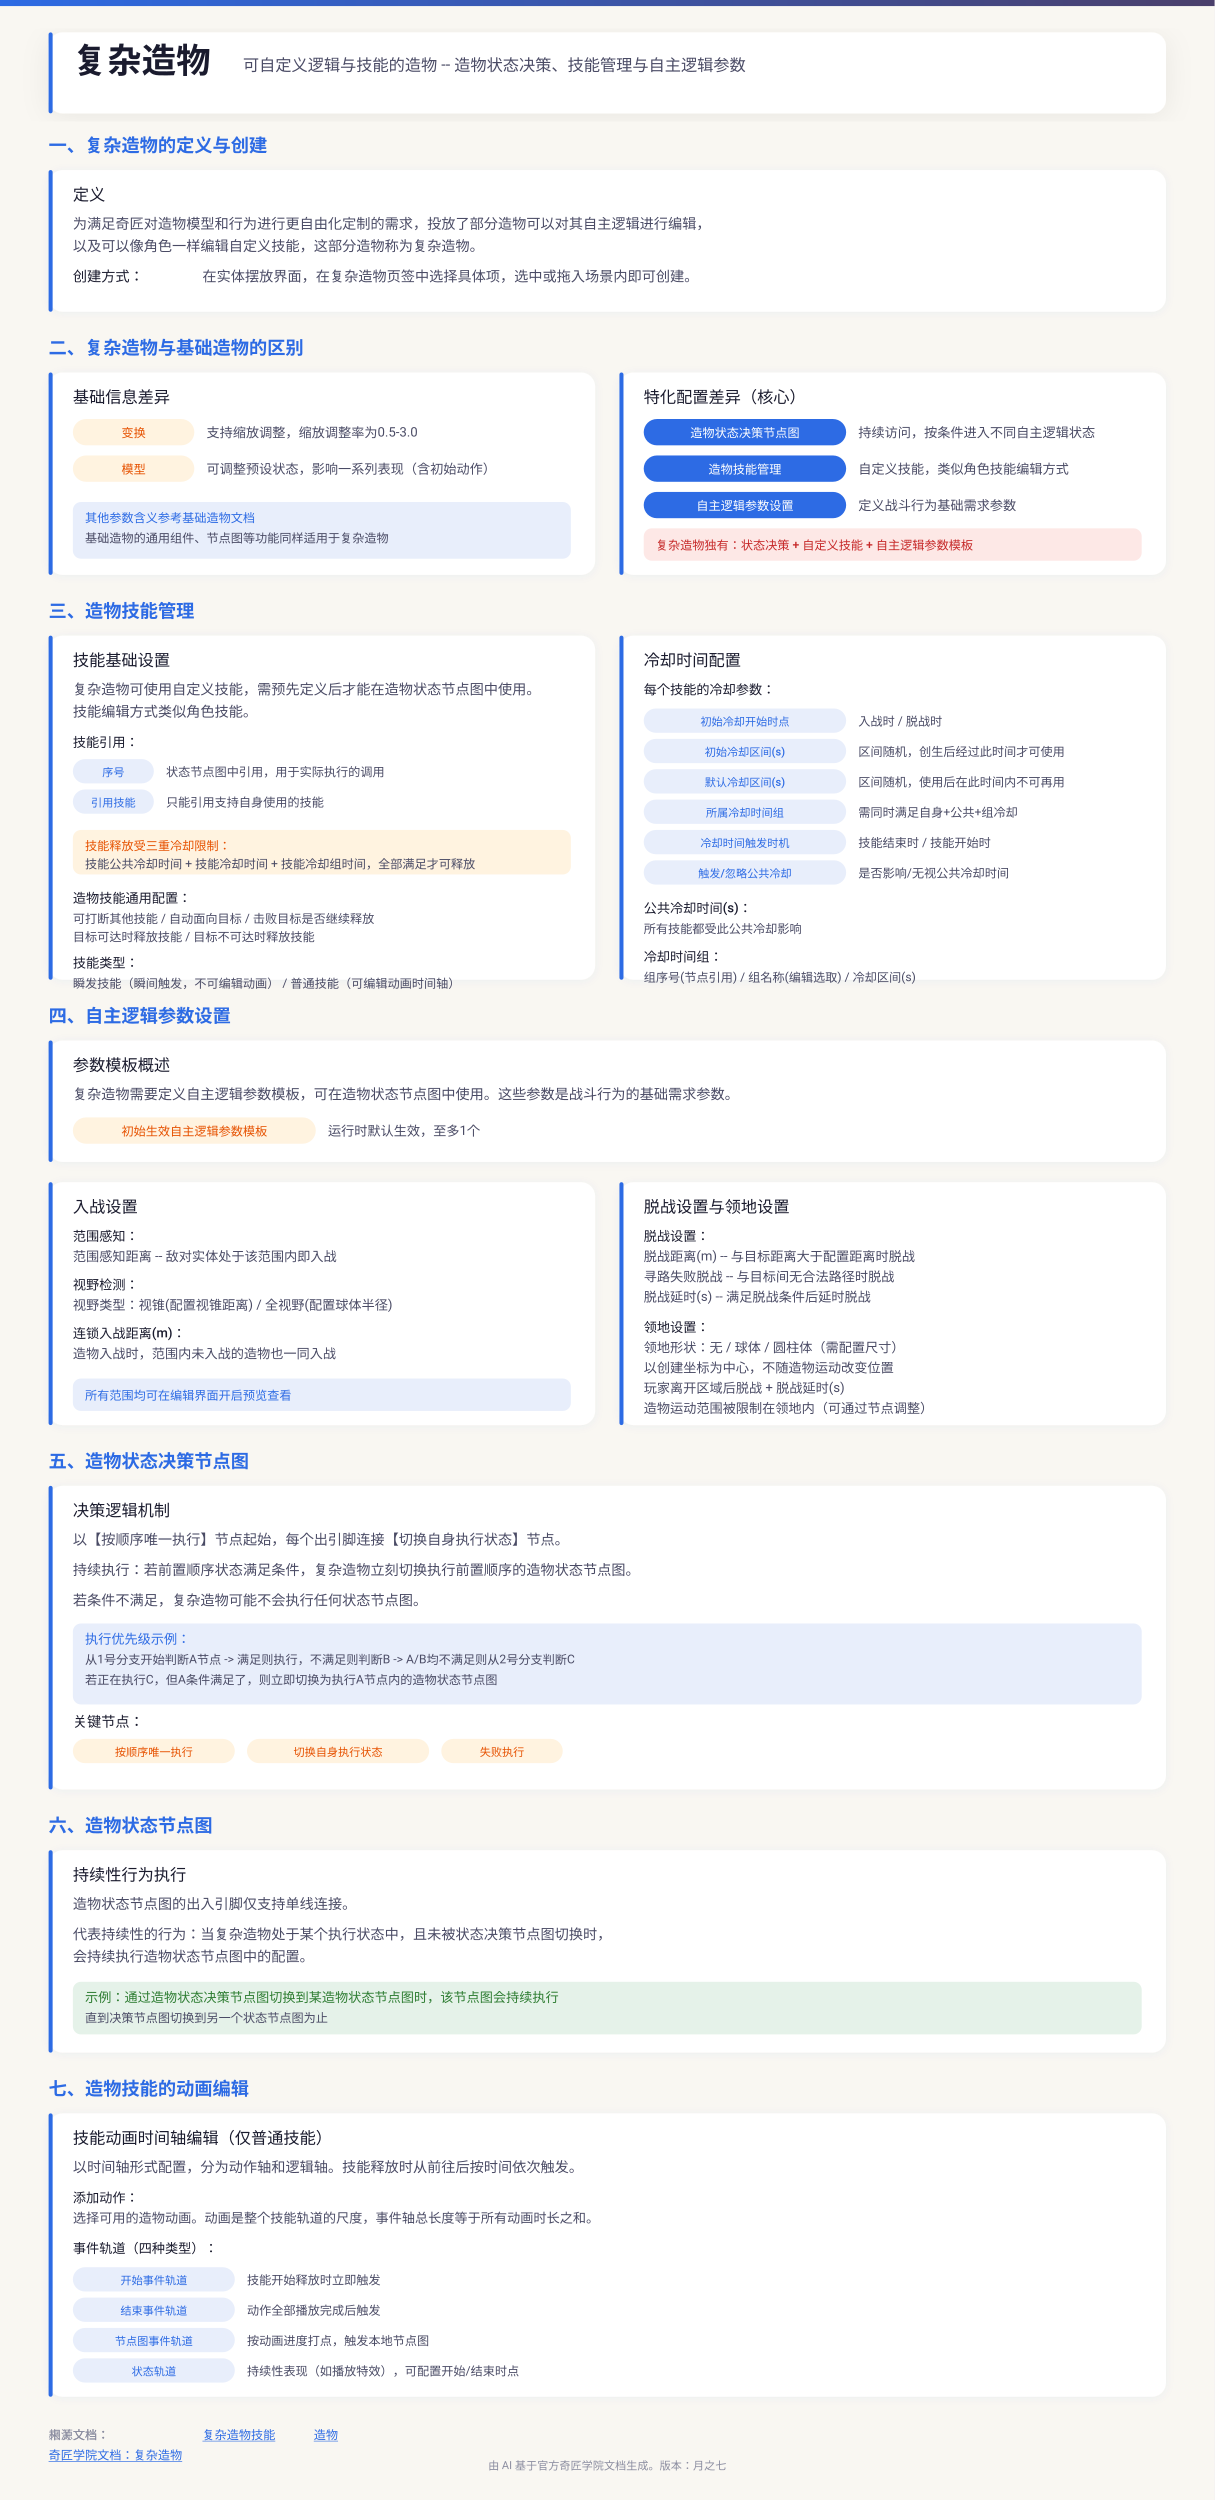
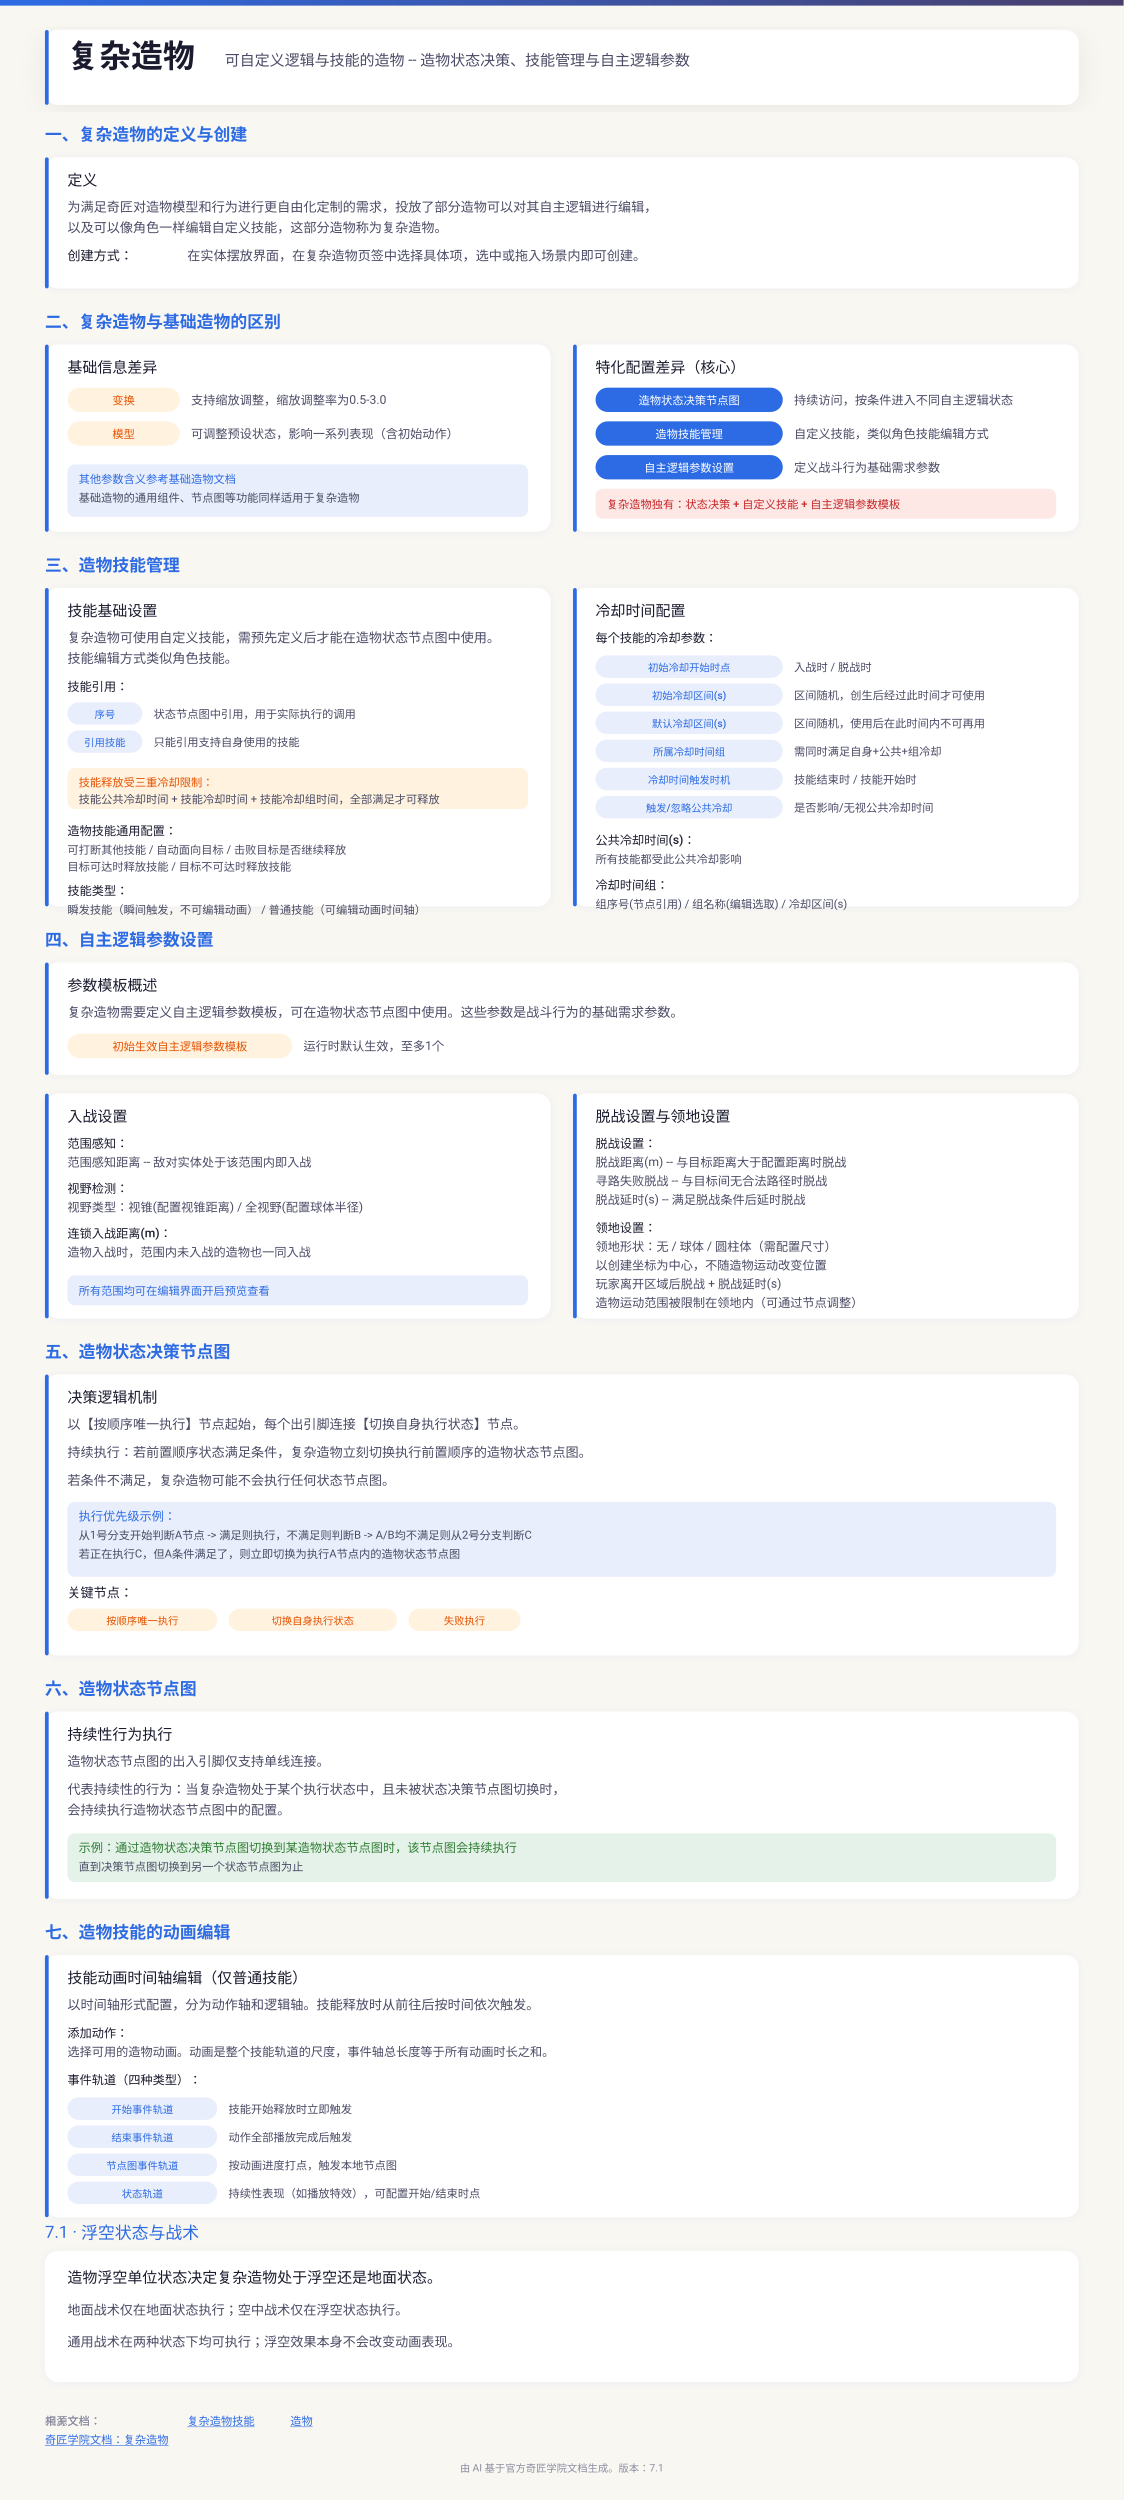
- <svg xmlns="http://www.w3.org/2000/svg" xmlns:xlink="http://www.w3.org/1999/xlink" viewBox="0 0 1200 2470">
+ <svg xmlns="http://www.w3.org/2000/svg" xmlns:xlink="http://www.w3.org/1999/xlink" viewBox="0 0 1200 2670">
  <defs>
    <linearGradient id="topGrad" x1="0" y1="0" x2="1200" y2="0" gradientUnits="userSpaceOnUse">
      <stop offset="0%" stop-color="#2D6BE4" />
      <stop offset="100%" stop-color="#4A3F6B" />
    </linearGradient>
    <filter id="card">
      <feDropShadow dx="0" dy="1" stdDeviation="4" flood-color="#2D6BE4" flood-opacity="0.06" />
    </filter>
    <filter id="elevated">
      <feDropShadow dx="0" dy="4" stdDeviation="14" flood-color="#000" flood-opacity="0.07" />
    </filter>
  </defs>
  <style>
  text { font-family: 'HYWenHei 85W','Noto Sans SC','PingFang SC','Roboto',sans-serif; }
</style>
-   <rect width="1200" height="2470" fill="#F9F7F2" />
+   <rect width="1200" height="2670" fill="#F9F7F2" />
  <rect width="1200" height="6" fill="url(#topGrad)" />
  <rect x="48" y="32" width="1104" height="80" rx="14" fill="#fff" filter="url(#elevated)" />
  <rect x="48" y="32" width="4" height="80" rx="2" fill="#2D6BE4" />
  <text x="72" y="72" fill="#1A1B2E" font-size="34" font-weight="bold">复杂造物</text>
  <text x="240" y="70" fill="#4A4B65" font-size="16">可自定义逻辑与技能的造物 -- 造物状态决策、技能管理与自主逻辑参数</text>
  <text x="48" y="150" fill="#2D6BE4" font-size="18" font-weight="700">一、复杂造物的定义与创建</text>
  <rect x="48" y="168" width="1104" height="140" rx="14" fill="#fff" filter="url(#card)" />
  <rect x="48" y="168" width="4" height="140" rx="2" fill="#2D6BE4" />
  <text x="72" y="198" fill="#1A1B2E" font-size="16" font-weight="500">定义</text>
  <text x="72" y="226" fill="#4A4B65" font-size="14">为满足奇匠对造物模型和行为进行更自由化定制的需求，投放了部分造物可以对其自主逻辑进行编辑，</text>
  <text x="72" y="248" fill="#4A4B65" font-size="14">以及可以像角色一样编辑自定义技能，这部分造物称为复杂造物。</text>
  <text x="72" y="278" fill="#1A1B2E" font-size="14" font-weight="500">创建方式：</text>
  <text x="200" y="278" fill="#4A4B65" font-size="14">在实体摆放界面，在复杂造物页签中选择具体项，选中或拖入场景内即可创建。</text>
  <text x="48" y="350" fill="#2D6BE4" font-size="18" font-weight="700">二、复杂造物与基础造物的区别</text>
  <rect x="48" y="368" width="540" height="200" rx="14" fill="#fff" filter="url(#card)" />
  <rect x="48" y="368" width="4" height="200" rx="2" fill="#2D6BE4" />
  <text x="72" y="398" fill="#1A1B2E" font-size="16" font-weight="500">基础信息差异</text>
  <rect x="72" y="414" width="120" height="26" rx="13" fill="#FFF3E0" />
  <text x="132" y="432" fill="#E65100" font-size="12" text-anchor="middle" font-weight="500">变换</text>
  <text x="204" y="432" fill="#4A4B65" font-size="13">支持缩放调整，缩放调整率为0.5-3.0</text>
  <rect x="72" y="450" width="120" height="26" rx="13" fill="#FFF3E0" />
  <text x="132" y="468" fill="#E65100" font-size="12" text-anchor="middle" font-weight="500">模型</text>
  <text x="204" y="468" fill="#4A4B65" font-size="13">可调整预设状态，影响一系列表现（含初始动作）</text>
  <rect x="72" y="496" width="492" height="56" rx="8" fill="#E8EEFB" />
  <text x="84" y="516" fill="#2D6BE4" font-size="12" font-weight="500">其他参数含义参考基础造物文档</text>
  <text x="84" y="536" fill="#4A4B65" font-size="12">基础造物的通用组件、节点图等功能同样适用于复杂造物</text>
  <rect x="612" y="368" width="540" height="200" rx="14" fill="#fff" filter="url(#card)" />
  <rect x="612" y="368" width="4" height="200" rx="2" fill="#2D6BE4" />
  <text x="636" y="398" fill="#1A1B2E" font-size="16" font-weight="500">特化配置差异（核心）</text>
  <rect x="636" y="414" width="200" height="26" rx="13" fill="#2D6BE4" />
  <text x="736" y="432" fill="#fff" font-size="12" text-anchor="middle" font-weight="500">造物状态决策节点图</text>
  <text x="848" y="432" fill="#4A4B65" font-size="13">持续访问，按条件进入不同自主逻辑状态</text>
  <rect x="636" y="450" width="200" height="26" rx="13" fill="#2D6BE4" />
  <text x="736" y="468" fill="#fff" font-size="12" text-anchor="middle" font-weight="500">造物技能管理</text>
  <text x="848" y="468" fill="#4A4B65" font-size="13">自定义技能，类似角色技能编辑方式</text>
  <rect x="636" y="486" width="200" height="26" rx="13" fill="#2D6BE4" />
  <text x="736" y="504" fill="#fff" font-size="12" text-anchor="middle" font-weight="500">自主逻辑参数设置</text>
  <text x="848" y="504" fill="#4A4B65" font-size="13">定义战斗行为基础需求参数</text>
  <rect x="636" y="522" width="492" height="32" rx="8" fill="#FDE8E6" />
  <text x="648" y="543" fill="#C62828" font-size="12" font-weight="500">复杂造物独有：状态决策 + 自定义技能 + 自主逻辑参数模板</text>
  <text x="48" y="610" fill="#2D6BE4" font-size="18" font-weight="700">三、造物技能管理</text>
  <rect x="48" y="628" width="540" height="340" rx="14" fill="#fff" filter="url(#card)" />
  <rect x="48" y="628" width="4" height="340" rx="2" fill="#2D6BE4" />
  <text x="72" y="658" fill="#1A1B2E" font-size="16" font-weight="500">技能基础设置</text>
  <text x="72" y="686" fill="#4A4B65" font-size="14">复杂造物可使用自定义技能，需预先定义后才能在造物状态节点图中使用。</text>
  <text x="72" y="708" fill="#4A4B65" font-size="14">技能编辑方式类似角色技能。</text>
  <text x="72" y="738" fill="#1A1B2E" font-size="13" font-weight="500">技能引用：</text>
  <rect x="72" y="750" width="80" height="24" rx="12" fill="#E8EEFB" />
  <text x="112" y="767" fill="#2D6BE4" font-size="11" text-anchor="middle" font-weight="500">序号</text>
  <text x="164" y="767" fill="#4A4B65" font-size="12">状态节点图中引用，用于实际执行的调用</text>
  <rect x="72" y="780" width="80" height="24" rx="12" fill="#E8EEFB" />
  <text x="112" y="797" fill="#2D6BE4" font-size="11" text-anchor="middle" font-weight="500">引用技能</text>
  <text x="164" y="797" fill="#4A4B65" font-size="12">只能引用支持自身使用的技能</text>
  <rect x="72" y="820" width="492" height="44" rx="8" fill="#FFF3E0" />
  <text x="84" y="840" fill="#E65100" font-size="12" font-weight="500">技能释放受三重冷却限制：</text>
  <text x="84" y="858" fill="#4A4B65" font-size="12">技能公共冷却时间 + 技能冷却时间 + 技能冷却组时间，全部满足才可释放</text>
  <text x="72" y="892" fill="#1A1B2E" font-size="13" font-weight="500">造物技能通用配置：</text>
  <text x="72" y="912" fill="#4A4B65" font-size="12">可打断其他技能 / 自动面向目标 / 击败目标是否继续释放</text>
  <text x="72" y="930" fill="#4A4B65" font-size="12">目标可达时释放技能 / 目标不可达时释放技能</text>
  <text x="72" y="956" fill="#1A1B2E" font-size="13" font-weight="500">技能类型：</text>
  <text x="72" y="976" fill="#4A4B65" font-size="12">瞬发技能（瞬间触发，不可编辑动画） / 普通技能（可编辑动画时间轴）</text>
  <rect x="612" y="628" width="540" height="340" rx="14" fill="#fff" filter="url(#card)" />
  <rect x="612" y="628" width="4" height="340" rx="2" fill="#2D6BE4" />
  <text x="636" y="658" fill="#1A1B2E" font-size="16" font-weight="500">冷却时间配置</text>
  <text x="636" y="686" fill="#1A1B2E" font-size="13" font-weight="500">每个技能的冷却参数：</text>
  <rect x="636" y="700" width="200" height="24" rx="12" fill="#E8EEFB" />
  <text x="736" y="717" fill="#2D6BE4" font-size="11" text-anchor="middle" font-weight="500">初始冷却开始时点</text>
  <text x="848" y="717" fill="#4A4B65" font-size="12">入战时 / 脱战时</text>
  <rect x="636" y="730" width="200" height="24" rx="12" fill="#E8EEFB" />
  <text x="736" y="747" fill="#2D6BE4" font-size="11" text-anchor="middle" font-weight="500">初始冷却区间(s)</text>
  <text x="848" y="747" fill="#4A4B65" font-size="12">区间随机，创生后经过此时间才可使用</text>
  <rect x="636" y="760" width="200" height="24" rx="12" fill="#E8EEFB" />
  <text x="736" y="777" fill="#2D6BE4" font-size="11" text-anchor="middle" font-weight="500">默认冷却区间(s)</text>
  <text x="848" y="777" fill="#4A4B65" font-size="12">区间随机，使用后在此时间内不可再用</text>
  <rect x="636" y="790" width="200" height="24" rx="12" fill="#E8EEFB" />
  <text x="736" y="807" fill="#2D6BE4" font-size="11" text-anchor="middle" font-weight="500">所属冷却时间组</text>
  <text x="848" y="807" fill="#4A4B65" font-size="12">需同时满足自身+公共+组冷却</text>
  <rect x="636" y="820" width="200" height="24" rx="12" fill="#E8EEFB" />
  <text x="736" y="837" fill="#2D6BE4" font-size="11" text-anchor="middle" font-weight="500">冷却时间触发时机</text>
  <text x="848" y="837" fill="#4A4B65" font-size="12">技能结束时 / 技能开始时</text>
  <rect x="636" y="850" width="200" height="24" rx="12" fill="#E8EEFB" />
  <text x="736" y="867" fill="#2D6BE4" font-size="11" text-anchor="middle" font-weight="500">触发/忽略公共冷却</text>
  <text x="848" y="867" fill="#4A4B65" font-size="12">是否影响/无视公共冷却时间</text>
  <text x="636" y="902" fill="#1A1B2E" font-size="13" font-weight="500">公共冷却时间(s)：</text>
  <text x="636" y="922" fill="#4A4B65" font-size="12">所有技能都受此公共冷却影响</text>
  <text x="636" y="950" fill="#1A1B2E" font-size="13" font-weight="500">冷却时间组：</text>
  <text x="636" y="970" fill="#4A4B65" font-size="12">组序号(节点引用) / 组名称(编辑选取) / 冷却区间(s)</text>
  <text x="48" y="1010" fill="#2D6BE4" font-size="18" font-weight="700">四、自主逻辑参数设置</text>
  <rect x="48" y="1028" width="1104" height="120" rx="14" fill="#fff" filter="url(#card)" />
  <rect x="48" y="1028" width="4" height="120" rx="2" fill="#2D6BE4" />
  <text x="72" y="1058" fill="#1A1B2E" font-size="16" font-weight="500">参数模板概述</text>
  <text x="72" y="1086" fill="#4A4B65" font-size="14">复杂造物需要定义自主逻辑参数模板，可在造物状态节点图中使用。这些参数是战斗行为的基础需求参数。</text>
  <rect x="72" y="1104" width="240" height="26" rx="13" fill="#FFF3E0" />
  <text x="192" y="1122" fill="#E65100" font-size="12" text-anchor="middle" font-weight="500">初始生效自主逻辑参数模板</text>
  <text x="324" y="1122" fill="#4A4B65" font-size="13">运行时默认生效，至多1个</text>
  <rect x="48" y="1168" width="540" height="240" rx="14" fill="#fff" filter="url(#card)" />
  <rect x="48" y="1168" width="4" height="240" rx="2" fill="#2D6BE4" />
  <text x="72" y="1198" fill="#1A1B2E" font-size="16" font-weight="500">入战设置</text>
  <text x="72" y="1226" fill="#1A1B2E" font-size="13" font-weight="500">范围感知：</text>
  <text x="72" y="1246" fill="#4A4B65" font-size="13">范围感知距离 -- 敌对实体处于该范围内即入战</text>
  <text x="72" y="1274" fill="#1A1B2E" font-size="13" font-weight="500">视野检测：</text>
  <text x="72" y="1294" fill="#4A4B65" font-size="13">视野类型：视锥(配置视锥距离) / 全视野(配置球体半径)</text>
  <text x="72" y="1322" fill="#1A1B2E" font-size="13" font-weight="500">连锁入战距离(m)：</text>
  <text x="72" y="1342" fill="#4A4B65" font-size="13">造物入战时，范围内未入战的造物也一同入战</text>
  <rect x="72" y="1362" width="492" height="32" rx="8" fill="#E8EEFB" />
  <text x="84" y="1383" fill="#2D6BE4" font-size="12" font-weight="500">所有范围均可在编辑界面开启预览查看</text>
  <rect x="612" y="1168" width="540" height="240" rx="14" fill="#fff" filter="url(#card)" />
  <rect x="612" y="1168" width="4" height="240" rx="2" fill="#2D6BE4" />
  <text x="636" y="1198" fill="#1A1B2E" font-size="16" font-weight="500">脱战设置与领地设置</text>
  <text x="636" y="1226" fill="#1A1B2E" font-size="13" font-weight="500">脱战设置：</text>
  <text x="636" y="1246" fill="#4A4B65" font-size="13">脱战距离(m) -- 与目标距离大于配置距离时脱战</text>
  <text x="636" y="1266" fill="#4A4B65" font-size="13">寻路失败脱战 -- 与目标间无合法路径时脱战</text>
  <text x="636" y="1286" fill="#4A4B65" font-size="13">脱战延时(s) -- 满足脱战条件后延时脱战</text>
  <text x="636" y="1316" fill="#1A1B2E" font-size="13" font-weight="500">领地设置：</text>
  <text x="636" y="1336" fill="#4A4B65" font-size="13">领地形状：无 / 球体 / 圆柱体（需配置尺寸）</text>
  <text x="636" y="1356" fill="#4A4B65" font-size="13">以创建坐标为中心，不随造物运动改变位置</text>
  <text x="636" y="1376" fill="#4A4B65" font-size="13">玩家离开区域后脱战 + 脱战延时(s)</text>
  <text x="636" y="1396" fill="#4A4B65" font-size="13">造物运动范围被限制在领地内（可通过节点调整）</text>
  <text x="48" y="1450" fill="#2D6BE4" font-size="18" font-weight="700">五、造物状态决策节点图</text>
  <rect x="48" y="1468" width="1104" height="300" rx="14" fill="#fff" filter="url(#card)" />
  <rect x="48" y="1468" width="4" height="300" rx="2" fill="#2D6BE4" />
  <text x="72" y="1498" fill="#1A1B2E" font-size="16" font-weight="500">决策逻辑机制</text>
  <text x="72" y="1526" fill="#4A4B65" font-size="14">以【按顺序唯一执行】节点起始，每个出引脚连接【切换自身执行状态】节点。</text>
  <text x="72" y="1556" fill="#4A4B65" font-size="14">持续执行：若前置顺序状态满足条件，复杂造物立刻切换执行前置顺序的造物状态节点图。</text>
  <text x="72" y="1586" fill="#4A4B65" font-size="14">若条件不满足，复杂造物可能不会执行任何状态节点图。</text>
  <rect x="72" y="1604" width="1056" height="80" rx="8" fill="#E8EEFB" />
  <text x="84" y="1624" fill="#2D6BE4" font-size="13" font-weight="500">执行优先级示例：</text>
  <text x="84" y="1644" fill="#4A4B65" font-size="12">从1号分支开始判断A节点 -&gt; 满足则执行，不满足则判断B -&gt; A/B均不满足则从2号分支判断C</text>
  <text x="84" y="1664" fill="#4A4B65" font-size="12">若正在执行C，但A条件满足了，则立即切换为执行A节点内的造物状态节点图</text>
  <text x="72" y="1706" fill="#1A1B2E" font-size="14" font-weight="500">关键节点：</text>
  <rect x="72" y="1718" width="160" height="24" rx="12" fill="#FFF3E0" />
  <text x="152" y="1735" fill="#E65100" font-size="11" text-anchor="middle" font-weight="500">按顺序唯一执行</text>
  <rect x="244" y="1718" width="180" height="24" rx="12" fill="#FFF3E0" />
  <text x="334" y="1735" fill="#E65100" font-size="11" text-anchor="middle" font-weight="500">切换自身执行状态</text>
  <rect x="436" y="1718" width="120" height="24" rx="12" fill="#FFF3E0" />
  <text x="496" y="1735" fill="#E65100" font-size="11" text-anchor="middle" font-weight="500">失败执行</text>
  <text x="48" y="1810" fill="#2D6BE4" font-size="18" font-weight="700">六、造物状态节点图</text>
  <rect x="48" y="1828" width="1104" height="200" rx="14" fill="#fff" filter="url(#card)" />
  <rect x="48" y="1828" width="4" height="200" rx="2" fill="#2D6BE4" />
  <text x="72" y="1858" fill="#1A1B2E" font-size="16" font-weight="500">持续性行为执行</text>
  <text x="72" y="1886" fill="#4A4B65" font-size="14">造物状态节点图的出入引脚仅支持单线连接。</text>
  <text x="72" y="1916" fill="#4A4B65" font-size="14">代表持续性的行为：当复杂造物处于某个执行状态中，且未被状态决策节点图切换时，</text>
  <text x="72" y="1938" fill="#4A4B65" font-size="14">会持续执行造物状态节点图中的配置。</text>
  <rect x="72" y="1958" width="1056" height="52" rx="8" fill="#E5F2E9" />
  <text x="84" y="1978" fill="#2E7D32" font-size="13" font-weight="500">示例：通过造物状态决策节点图切换到某造物状态节点图时，该节点图会持续执行</text>
  <text x="84" y="1998" fill="#4A4B65" font-size="12">直到决策节点图切换到另一个状态节点图为止</text>
  <text x="48" y="2070" fill="#2D6BE4" font-size="18" font-weight="700">七、造物技能的动画编辑</text>
  <rect x="48" y="2088" width="1104" height="280" rx="14" fill="#fff" filter="url(#card)" />
  <rect x="48" y="2088" width="4" height="280" rx="2" fill="#2D6BE4" />
  <text x="72" y="2118" fill="#1A1B2E" font-size="16" font-weight="500">技能动画时间轴编辑（仅普通技能）</text>
  <text x="72" y="2146" fill="#4A4B65" font-size="14">以时间轴形式配置，分为动作轴和逻辑轴。技能释放时从前往后按时间依次触发。</text>
  <text x="72" y="2176" fill="#1A1B2E" font-size="13" font-weight="500">添加动作：</text>
  <text x="72" y="2196" fill="#4A4B65" font-size="13">选择可用的造物动画。动画是整个技能轨道的尺度，事件轴总长度等于所有动画时长之和。</text>
  <text x="72" y="2226" fill="#1A1B2E" font-size="13" font-weight="500">事件轨道（四种类型）：</text>
  <rect x="72" y="2240" width="160" height="24" rx="12" fill="#E8EEFB" />
  <text x="152" y="2257" fill="#2D6BE4" font-size="11" text-anchor="middle" font-weight="500">开始事件轨道</text>
  <text x="244" y="2257" fill="#4A4B65" font-size="12">技能开始释放时立即触发</text>
  <rect x="72" y="2270" width="160" height="24" rx="12" fill="#E8EEFB" />
  <text x="152" y="2287" fill="#2D6BE4" font-size="11" text-anchor="middle" font-weight="500">结束事件轨道</text>
  <text x="244" y="2287" fill="#4A4B65" font-size="12">动作全部播放完成后触发</text>
  <rect x="72" y="2300" width="160" height="24" rx="12" fill="#E8EEFB" />
  <text x="152" y="2317" fill="#2D6BE4" font-size="11" text-anchor="middle" font-weight="500">节点图事件轨道</text>
  <text x="244" y="2317" fill="#4A4B65" font-size="12">按动画进度打点，触发本地节点图</text>
  <rect x="72" y="2330" width="160" height="24" rx="12" fill="#E8EEFB" />
  <text x="152" y="2347" fill="#2D6BE4" font-size="11" text-anchor="middle" font-weight="500">状态轨道</text>
  <text x="244" y="2347" fill="#4A4B65" font-size="12">持续性表现（如播放特效），可配置开始/结束时点</text>
-   <text x="48" y="2410" fill="#8B8DA0" font-size="12">来源文档：</text>
-   <text x="48" y="2410" fill="#8B8DA0" font-size="12" font-family="'HYWenHei 85W','Noto Sans SC','PingFang SC','Roboto',sans-serif">相关文档：</text>
+   <text x="48" y="2390" font-family="'HYWenHei 85W','Noto Sans SC','PingFang SC','Roboto',sans-serif" fill="#2D6BE4" font-size="18">7.1 · 浮空状态与战术</text>
+   <rect x="48" y="2404" width="1104" height="140" rx="14" fill="#fff" filter="url(#card)" />
+   <text x="72" y="2438" font-family="'HYWenHei 85W','Noto Sans SC','PingFang SC','Roboto',sans-serif" fill="#1A1B2E" font-size="16">造物浮空单位状态决定复杂造物处于浮空还是地面状态。</text>
+   <text x="72" y="2472" font-family="'HYWenHei 85W','Noto Sans SC','PingFang SC','Roboto',sans-serif" fill="#4A4B65" font-size="14">地面战术仅在地面状态执行；空中战术仅在浮空状态执行。</text>
+   <text x="72" y="2506" font-family="'HYWenHei 85W','Noto Sans SC','PingFang SC','Roboto',sans-serif" fill="#4A4B65" font-size="14">通用战术在两种状态下均可执行；浮空效果本身不会改变动画表现。</text>
+   <text x="48" y="2590" fill="#8B8DA0" font-size="12">来源文档：</text>
+   <text x="48" y="2590" fill="#8B8DA0" font-size="12" font-family="'HYWenHei 85W','Noto Sans SC','PingFang SC','Roboto',sans-serif">相关文档：</text>
  <a xlink:href="https://act.mihoyo.com/ys/ugc/tutorial/detail/mhb8nl0w8cao" target="_blank">
-     <text x="48" y="2430" fill="#2D6BE4" font-size="12" text-decoration="underline" font-family="'HYWenHei 85W','Noto Sans SC','PingFang SC','Roboto',sans-serif">奇匠学院文档：复杂造物</text>
+     <text x="48" y="2610" fill="#2D6BE4" font-size="12" text-decoration="underline" font-family="'HYWenHei 85W','Noto Sans SC','PingFang SC','Roboto',sans-serif">奇匠学院文档：复杂造物</text>
  </a>
  <a xlink:href="https://act.mihoyo.com/ys/ugc/tutorial/detail/mhftoirpwd46">
-     <text x="200" y="2410" fill="#2D6BE4" font-size="12" text-decoration="underline">复杂造物技能</text>
+     <text x="200" y="2590" fill="#2D6BE4" font-size="12" text-decoration="underline">复杂造物技能</text>
  </a>
  <a xlink:href="https://act.mihoyo.com/ys/ugc/tutorial/detail/mhufqo0c0tqw">
-     <text x="310" y="2410" fill="#2D6BE4" font-size="12" text-decoration="underline">造物</text>
+     <text x="310" y="2590" fill="#2D6BE4" font-size="12" text-decoration="underline">造物</text>
  </a>
-   <text x="600" y="2440" fill="#8B8DA0" font-size="11" text-anchor="middle">由 AI 基于官方奇匠学院文档生成。版本：月之七</text>
+   <text x="600" y="2640" fill="#8B8DA0" font-size="11" text-anchor="middle">由 AI 基于官方奇匠学院文档生成。版本：7.1</text>
</svg>
